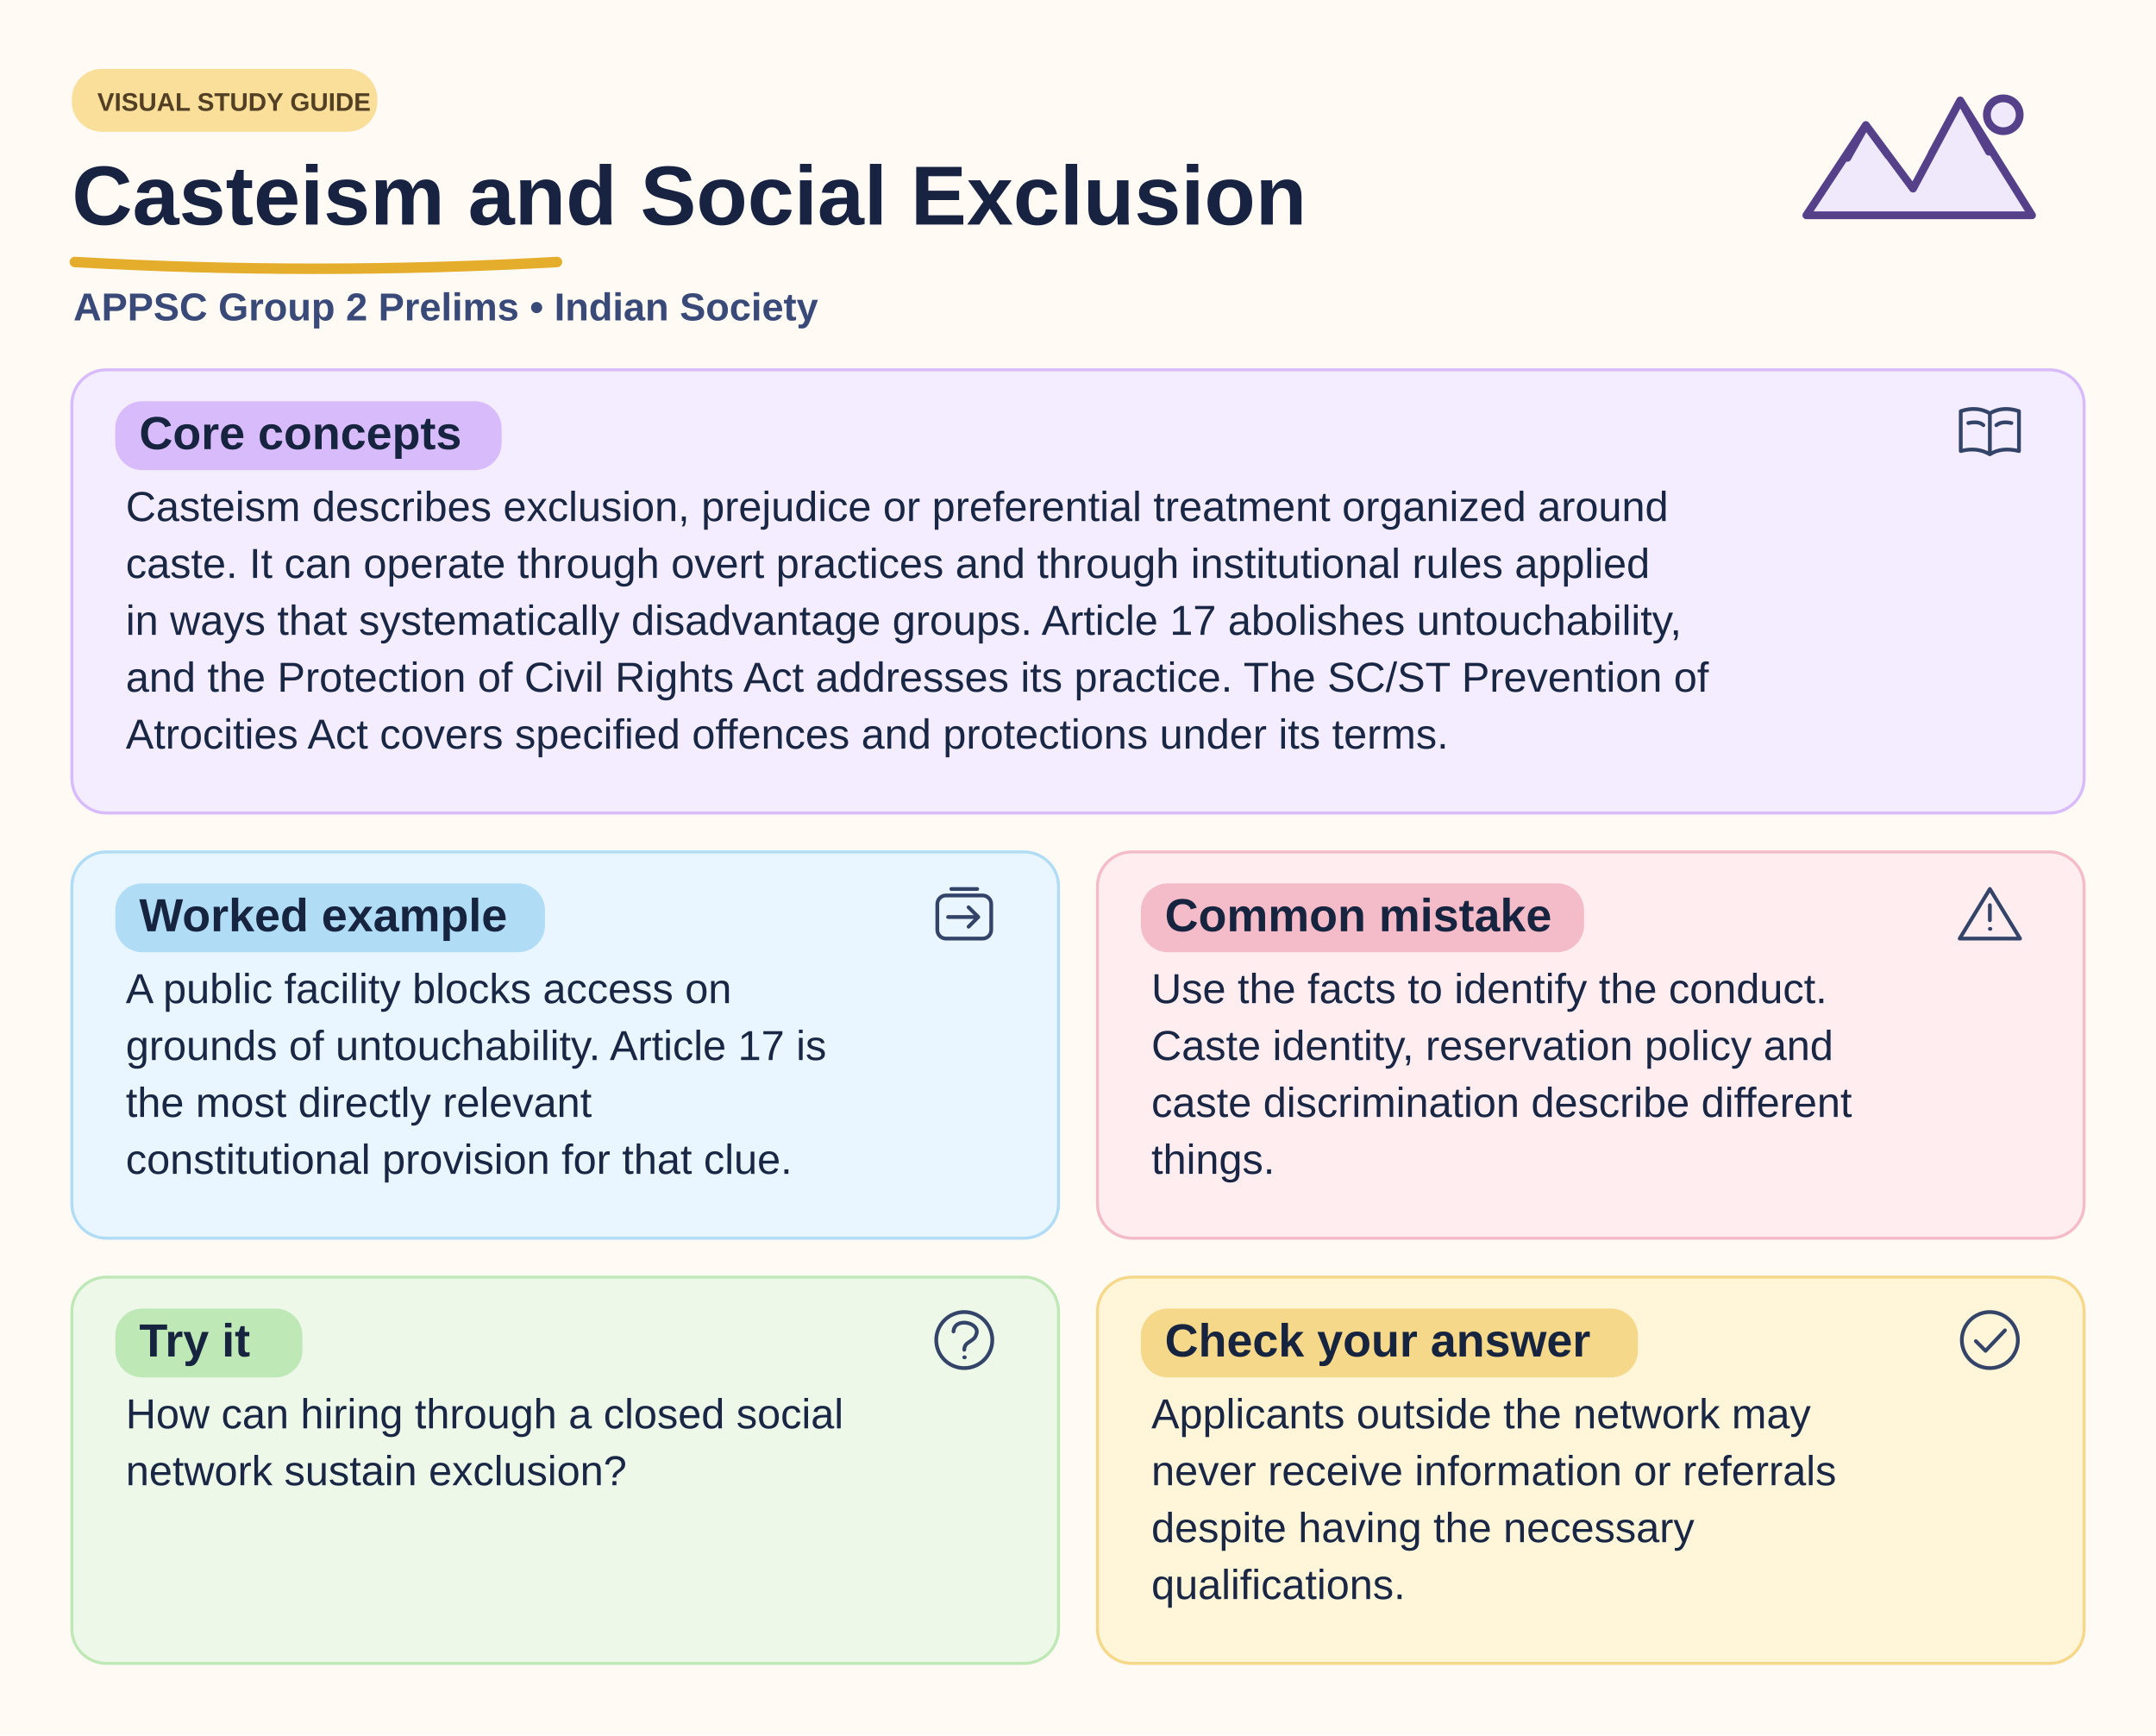
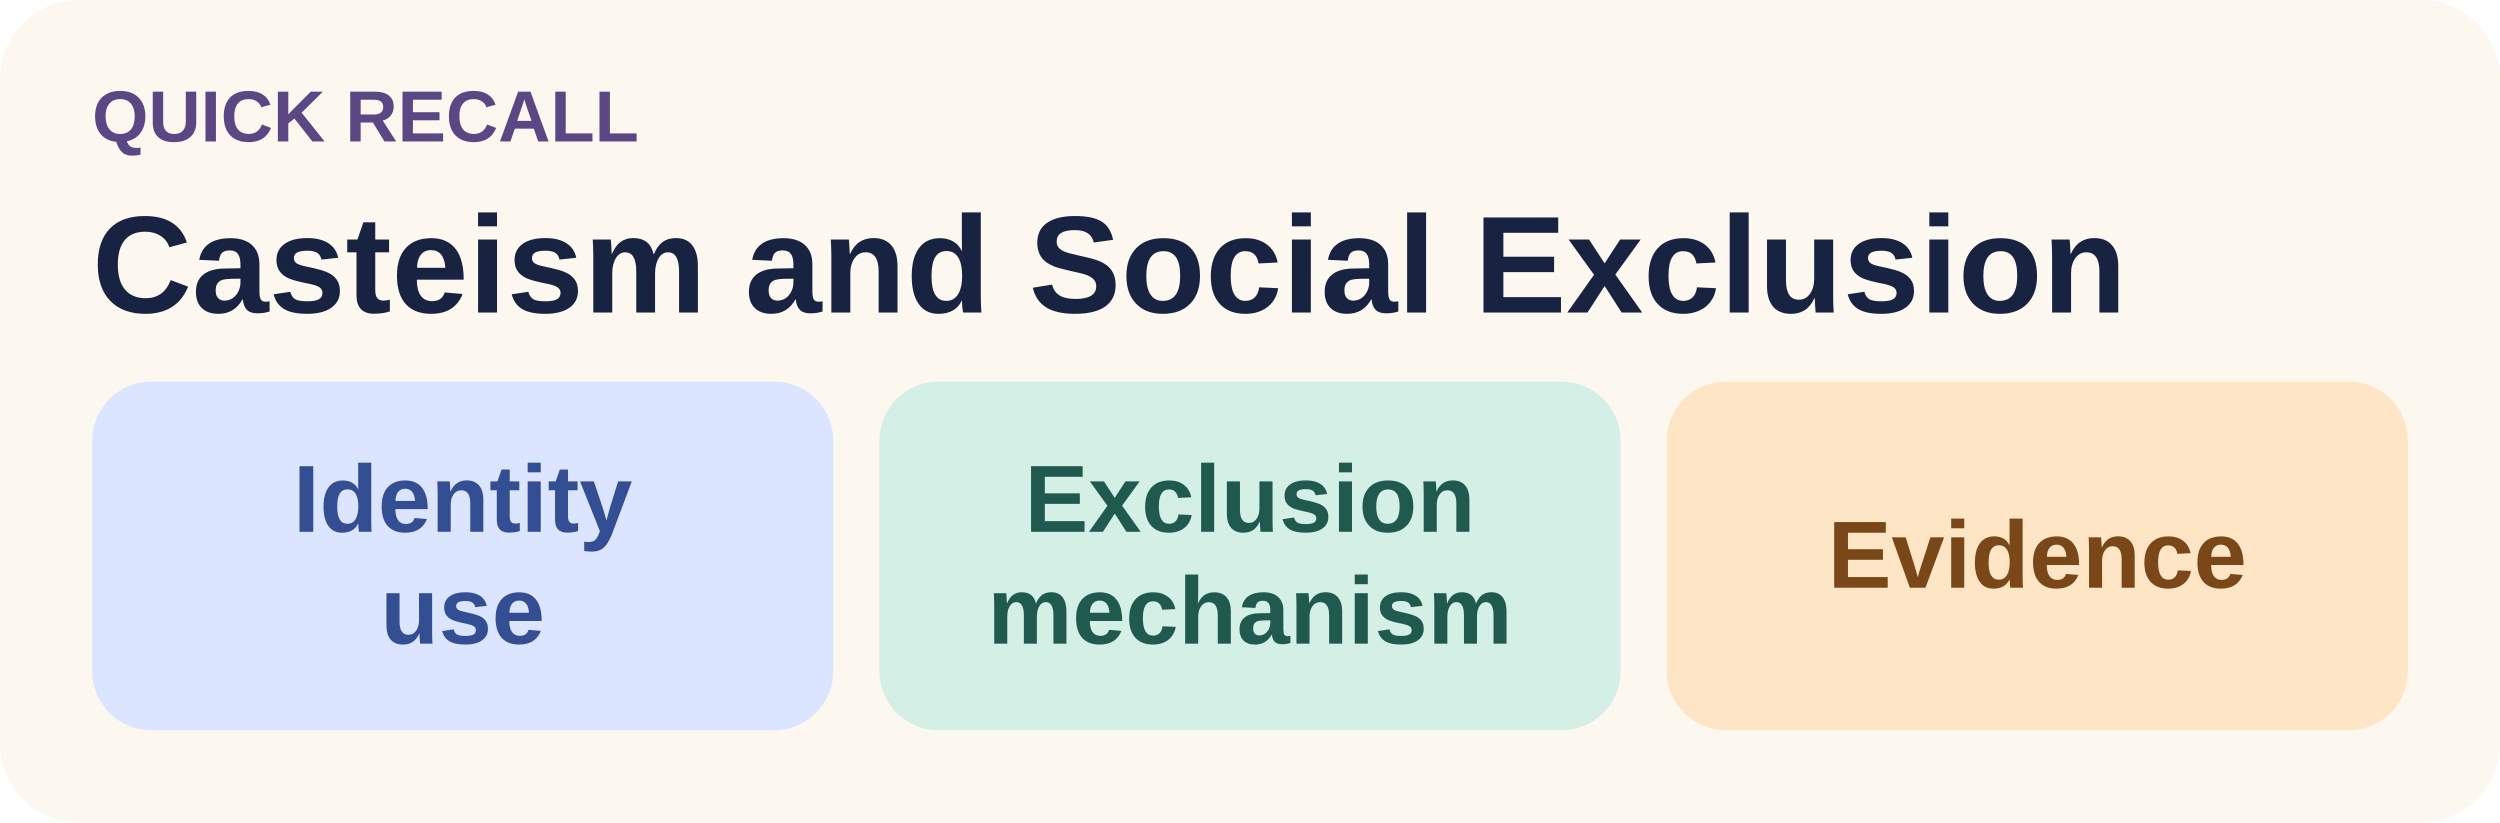
- <svg xmlns="http://www.w3.org/2000/svg" width="1440" height="1159" viewBox="0 0 1440 1159">
-   <rect width="1440" height="1159" fill="#fffaf4" />
-   <g font-family="Segoe UI, Arial, sans-serif">
-     <rect x="48" y="46" width="204" height="42" rx="20" fill="#f9df9a" />
-     <text x="65" y="74" font-size="17" fill="#523f24" font-weight="700">VISUAL STUDY GUIDE</text>
-     <g transform="translate(1201 52) scale(1.37)" stroke="#55418a" stroke-width="3.8" fill="#f0e8fb" stroke-linejoin="round" stroke-linecap="round">
-       <path d="M4 67 L33 23 L56 54 L79 11 L114 67 Z M65 37 L79 11 L93 36 M24 39 L33 23 L44 38" />
-       <circle cx="100" cy="18" r="8" />
-     </g>
-     <text x="48" y="150" font-size="56" fill="#182342" font-weight="700">Casteism and Social Exclusion</text>
-     <path d="M50 175 Q210 184 372 175" stroke="#e4ad2b" stroke-width="7" fill="none" stroke-linecap="round" />
-     <text x="49" y="214" font-size="26" fill="#394978" font-weight="700">APPSC Group 2 Prelims  •  Indian Society</text>
-     <rect x="48" y="247" width="1344" height="296" rx="23" fill="#f3edff" stroke="#d8bbfa" stroke-width="2" />
-     <rect x="77" y="268" width="258" height="46" rx="18" fill="#d8bbfa" />
-     <text x="93" y="300" font-size="31" fill="#17243f" font-weight="700">Core concepts</text>
-     <g transform="translate(1306 266) scale(0.72)" fill="none" stroke="#344468" stroke-width="3.5" stroke-linecap="round" stroke-linejoin="round">
-       <path d="M5 12 Q20 7 32 14 Q44 7 59 12 V49 Q43 45 32 52 Q20 45 5 49 Z M32 14 V52 M12 23 Q22 21 26 25 M38 25 Q43 21 52 23" />
-     </g>
-     <text x="84" y="348" font-size="28" fill="#192644">Casteism describes exclusion, prejudice or preferential treatment organized around</text>
-     <text x="84" y="386" font-size="28" fill="#192644">caste. It can operate through overt practices and through institutional rules applied</text>
-     <text x="84" y="424" font-size="28" fill="#192644">in ways that systematically disadvantage groups. Article 17 abolishes untouchability,</text>
-     <text x="84" y="462" font-size="28" fill="#192644">and the Protection of Civil Rights Act addresses its practice. The SC/ST Prevention of</text>
-     <text x="84" y="500" font-size="28" fill="#192644">Atrocities Act covers specified offences and protections under its terms.</text>
-     <rect x="48" y="569" width="659" height="258" rx="23" fill="#e9f6ff" stroke="#b0dcf6" stroke-width="2" />
-     <rect x="77" y="590" width="287" height="46" rx="18" fill="#b0dcf6" />
-     <text x="93" y="622" font-size="31" fill="#17243f" font-weight="700">Worked example</text>
-     <g transform="translate(621 588) scale(0.72)" fill="none" stroke="#344468" stroke-width="3.5" stroke-linecap="round" stroke-linejoin="round">
-       <rect x="7" y="14" width="50" height="40" rx="8" />
-       <path d="M17 34 H45 M36 25 L45 34 L36 43 M20 8 H44" />
-     </g>
-     <text x="84" y="670" font-size="28" fill="#192644">A public facility blocks access on</text>
-     <text x="84" y="708" font-size="28" fill="#192644">grounds of untouchability. Article 17 is</text>
-     <text x="84" y="746" font-size="28" fill="#192644">the most directly relevant</text>
-     <text x="84" y="784" font-size="28" fill="#192644">constitutional provision for that clue.</text>
-     <rect x="733" y="569" width="659" height="258" rx="23" fill="#ffedf0" stroke="#f4bcc8" stroke-width="2" />
-     <rect x="762" y="590" width="296" height="46" rx="18" fill="#f4bcc8" />
-     <text x="778" y="622" font-size="31" fill="#17243f" font-weight="700">Common mistake</text>
-     <g transform="translate(1306 588) scale(0.72)" fill="none" stroke="#344468" stroke-width="3.5" stroke-linecap="round" stroke-linejoin="round">
-       <path d="M32 8 L60 54 H4 Z M32 23 V37 M32 45 H32.5" />
-     </g>
-     <text x="769" y="670" font-size="28" fill="#192644">Use the facts to identify the conduct.</text>
-     <text x="769" y="708" font-size="28" fill="#192644">Caste identity, reservation policy and</text>
-     <text x="769" y="746" font-size="28" fill="#192644">caste discrimination describe different</text>
-     <text x="769" y="784" font-size="28" fill="#192644">things.</text>
-     <rect x="48" y="853" width="659" height="258" rx="23" fill="#edf8e9" stroke="#bfe8b7" stroke-width="2" />
-     <rect x="77" y="874" width="125" height="46" rx="18" fill="#bfe8b7" />
-     <text x="93" y="906" font-size="31" fill="#17243f" font-weight="700">Try it</text>
-     <g transform="translate(621 872) scale(0.72)" fill="none" stroke="#344468" stroke-width="3.5" stroke-linecap="round" stroke-linejoin="round">
-       <circle cx="32" cy="32" r="26" />
-       <path d="M22 24 C23 10 48 16 43 27 C41 34 32 33 32 41 M32 48 H32.5" />
-     </g>
-     <text x="84" y="954" font-size="28" fill="#192644">How can hiring through a closed social</text>
-     <text x="84" y="992" font-size="28" fill="#192644">network sustain exclusion?</text>
-     <rect x="733" y="853" width="659" height="258" rx="23" fill="#fff5d9" stroke="#f5d889" stroke-width="2" />
-     <rect x="762" y="874" width="332" height="46" rx="18" fill="#f5d889" />
-     <text x="778" y="906" font-size="31" fill="#17243f" font-weight="700">Check your answer</text>
-     <g transform="translate(1306 872) scale(0.72)" fill="none" stroke="#344468" stroke-width="3.5" stroke-linecap="round" stroke-linejoin="round">
-       <circle cx="32" cy="32" r="26" />
-       <path d="M19 33 L28 42 L46 23" />
-     </g>
-     <text x="769" y="954" font-size="28" fill="#192644">Applicants outside the network may</text>
-     <text x="769" y="992" font-size="28" fill="#192644">never receive information or referrals</text>
-     <text x="769" y="1030" font-size="28" fill="#192644">despite having the necessary</text>
-     <text x="769" y="1068" font-size="28" fill="#192644">qualifications.</text>
+ <svg xmlns="http://www.w3.org/2000/svg" width="760" height="250" viewBox="0 0 760 250" role="img" aria-labelledby="title description">
+   <rect width="100%" height="100%" rx="24" fill="#fcf8ef" />
+   <g font-family="Segoe UI, Arial, sans-serif" font-weight="700">
+     <text x="28" y="43" font-size="22" fill="#5a4784">QUICK RECALL</text>
+     <text x="28" y="95" font-size="42" fill="#182342">Casteism and Social Exclusion</text>
+     <rect x="28" y="116" width="225.333" height="106" rx="18" fill="#dce5ff" />
+     <text x="140.667" y="161.667" font-size="29" fill="#344e93" text-anchor="middle">Identity</text>
+     <text x="140.667" y="195.667" font-size="29" fill="#344e93" text-anchor="middle">use</text>
+     <rect x="267.333" y="116" width="225.333" height="106" rx="18" fill="#d4efe6" />
+     <text x="380" y="161.667" font-size="29" fill="#20594e" text-anchor="middle">Exclusion</text>
+     <text x="380" y="195.667" font-size="29" fill="#20594e" text-anchor="middle">mechanism</text>
+     <rect x="506.667" y="116" width="225.333" height="106" rx="18" fill="#fde5c5" />
+     <text x="619.333" y="178.667" font-size="29" fill="#794718" text-anchor="middle">Evidence</text>
  </g>
</svg>
